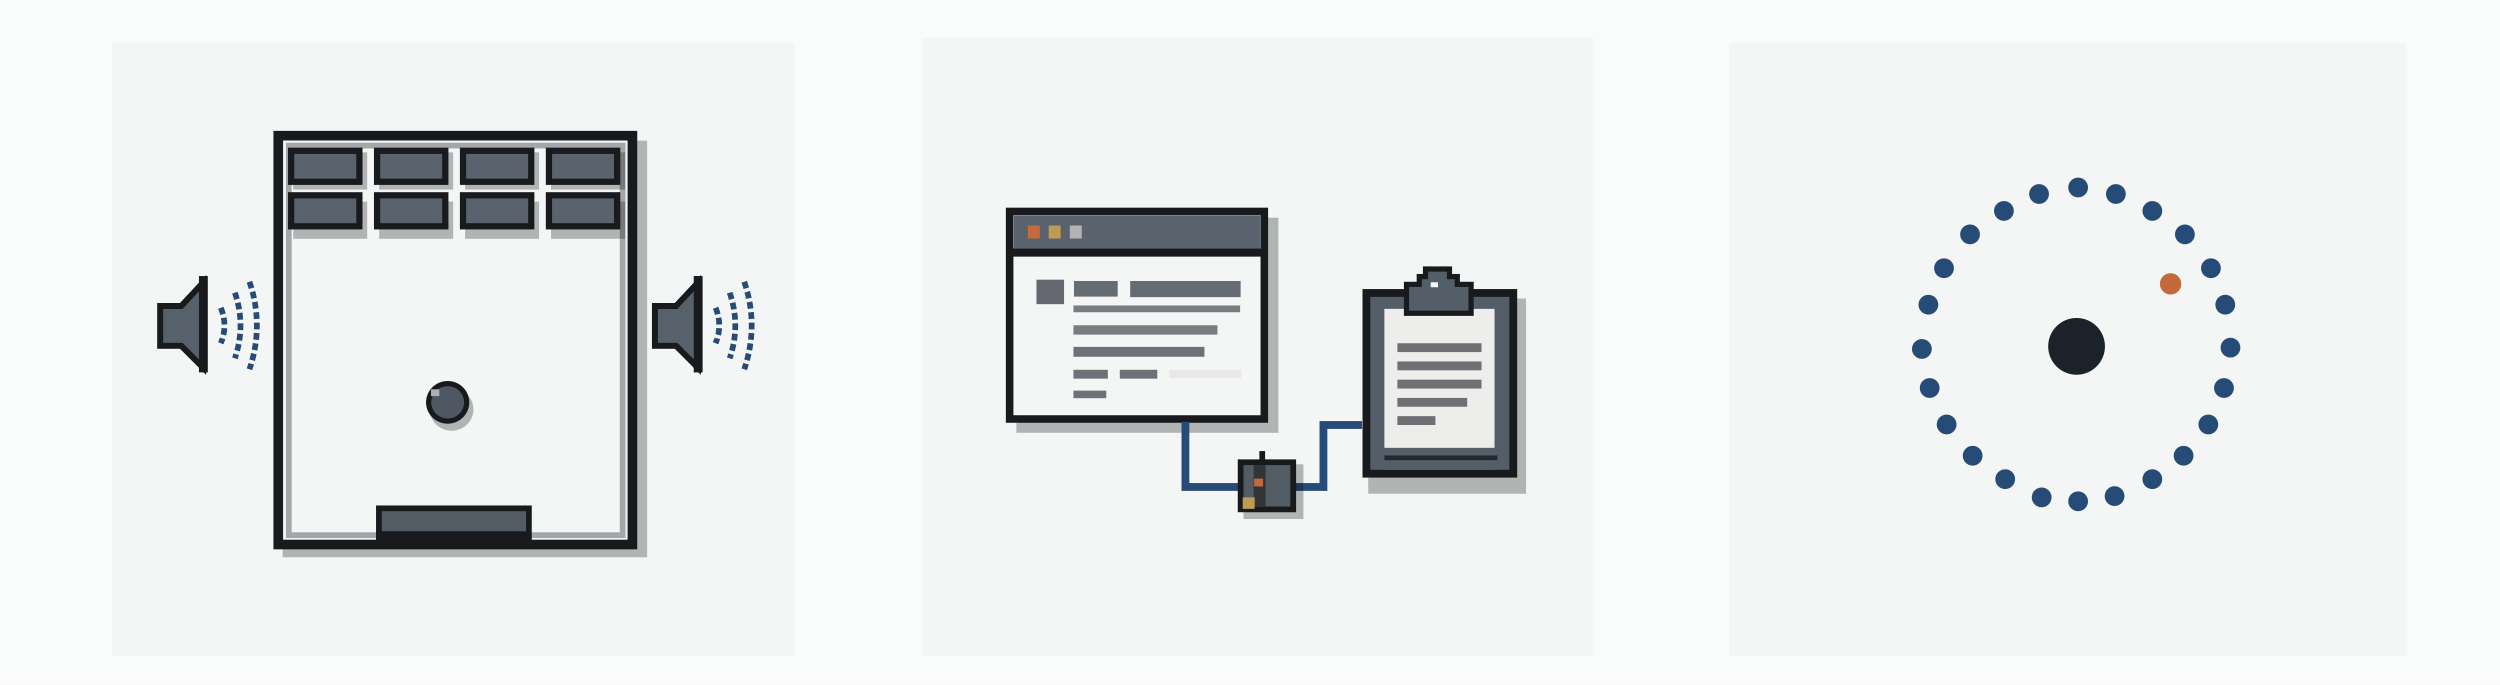
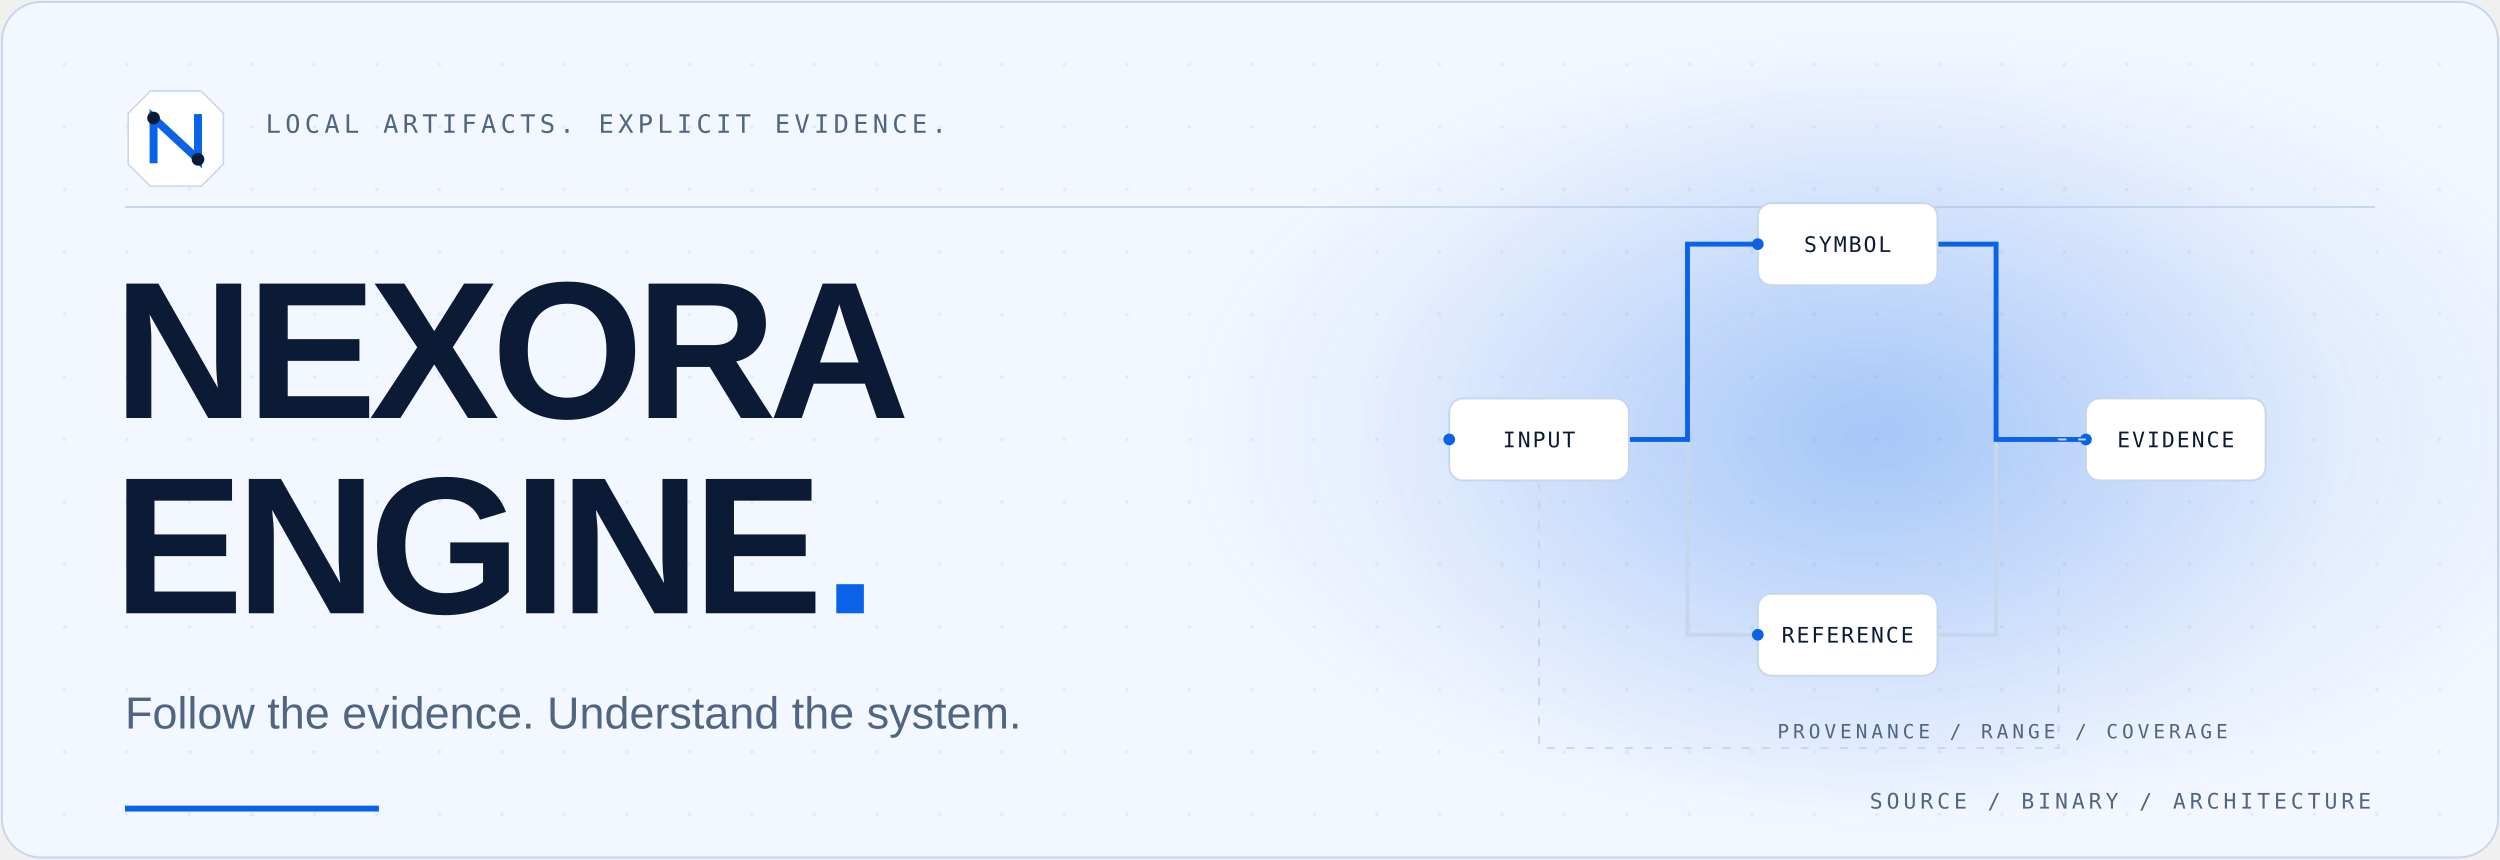
- <svg xmlns="http://www.w3.org/2000/svg" width="960" height="263" viewBox="0 0 960 263" role="img" aria-labelledby="title desc">
-   <rect width="960" height="263" fill="#fafbfb" />
-   <rect x="43" y="16.5" width="262" height="235.5" fill="#f4f6f5" />
-   <rect x="354" y="14.5" width="258" height="237.5" fill="#f4f6f5" />
-   <rect x="664" y="16.5" width="260" height="235.5" fill="#f4f6f5" />
-   <g id="dx-ball">
-     <rect x="108.5" y="54" width="140" height="160" fill="#000000" fill-opacity="0.27" />
-     <rect x="106.85" y="52.1" width="136" height="157" fill="#f4f6f5" stroke="#191a1d" stroke-width="3.7" />
-     <rect x="110.9" y="55.9" width="128.2" height="149.6" fill="none" stroke="#a5a6a9" stroke-width="2.2" />
-     <rect x="112.6" y="58.5" width="28.4" height="14.3" fill="#000000" fill-opacity="0.27" />
-     <rect x="145.6" y="58.5" width="28.4" height="14.3" fill="#000000" fill-opacity="0.27" />
-     <rect x="178.6" y="58.5" width="28.4" height="14.3" fill="#000000" fill-opacity="0.27" />
-     <rect x="211.6" y="58.5" width="28.4" height="14.3" fill="#000000" fill-opacity="0.27" />
-     <rect x="112.6" y="77.4" width="28.4" height="14.3" fill="#000000" fill-opacity="0.27" />
-     <rect x="145.6" y="77.4" width="28.4" height="14.3" fill="#000000" fill-opacity="0.27" />
-     <rect x="178.6" y="77.4" width="28.4" height="14.3" fill="#000000" fill-opacity="0.27" />
-     <rect x="211.6" y="77.4" width="28.4" height="14.3" fill="#000000" fill-opacity="0.27" />
-     <rect x="111.8" y="57.9" width="26.2" height="11.9" fill="#5a636d" stroke="#191a1d" stroke-width="2.4" />
-     <rect x="144.8" y="57.9" width="26.2" height="11.9" fill="#5a636d" stroke="#191a1d" stroke-width="2.4" />
-     <rect x="177.8" y="57.9" width="26.2" height="11.9" fill="#5a636d" stroke="#191a1d" stroke-width="2.4" />
-     <rect x="210.8" y="57.9" width="26.2" height="11.9" fill="#5a636d" stroke="#191a1d" stroke-width="2.4" />
-     <rect x="111.8" y="75.0" width="26.2" height="11.9" fill="#5a636d" stroke="#191a1d" stroke-width="2.4" />
-     <rect x="144.8" y="75.0" width="26.2" height="11.9" fill="#5a636d" stroke="#191a1d" stroke-width="2.4" />
-     <rect x="177.8" y="75.0" width="26.2" height="11.9" fill="#5a636d" stroke="#191a1d" stroke-width="2.4" />
-     <rect x="210.8" y="75.0" width="26.2" height="11.9" fill="#5a636d" stroke="#191a1d" stroke-width="2.4" />
-     <ellipse cx="173.4" cy="157.2" rx="8.4" ry="8.2" fill="#000000" fill-opacity="0.27" />
-     <ellipse cx="171.9" cy="154.5" rx="7.3" ry="7.2" fill="#4d5863" stroke="#191a1d" stroke-width="2" />
-     <rect x="165.5" y="149.5" width="3.2" height="2.6" fill="#aeb1b4" />
-     <rect x="145.5" y="195.2" width="57.6" height="12.4" fill="#525c65" stroke="#191a1d" stroke-width="2.2" />
-     <rect x="144.5" y="204" width="59.3" height="6.5" fill="#191a1d" />
-     <g transform="translate(0 0)">
-       <path d="M61.5 117.5H69.6L78 108.5V141.2L69.6 132.8H61.5Z" fill="#56616b" stroke="#191a1d" stroke-width="2.3" stroke-linejoin="miter" />
-       <path d="M78.1 106V143" stroke="#191a1d" stroke-width="3.4" fill="none" />
-       <g fill="none" stroke="#274b77" stroke-width="2.2" stroke-linecap="butt" stroke-dasharray="2.6 1.4">
-         <path d="M84.8 118.2Q87.6 125 84.8 131.8" />
-         <path d="M90.2 112.4Q94.5 125 90.2 137.6" />
-         <path d="M95.8 108.2Q101.5 125 95.8 141.8" />
-       </g>
-     </g>
-     <g transform="translate(190 0)">
-       <path d="M61.5 117.5H69.6L78 108.5V141.2L69.6 132.8H61.5Z" fill="#56616b" stroke="#191a1d" stroke-width="2.3" stroke-linejoin="miter" />
-       <path d="M78.1 106V143" stroke="#191a1d" stroke-width="3.4" fill="none" />
-       <g fill="none" stroke="#274b77" stroke-width="2.2" stroke-linecap="butt" stroke-dasharray="2.6 1.4">
-         <path d="M84.8 118.2Q87.6 125 84.8 131.8" />
-         <path d="M90.2 112.4Q94.5 125 90.2 137.6" />
-         <path d="M95.8 108.2Q101.5 125 95.8 141.8" />
-       </g>
-     </g>
+ <svg xmlns="http://www.w3.org/2000/svg" width="1280" height="440" viewBox="0 0 1280 440" role="img" aria-labelledby="title desc">
+   <defs>
+     <pattern id="grid" width="32" height="32" patternUnits="userSpaceOnUse">
+       <circle cx="1" cy="1" r="1" fill="#c6d6ed" opacity=".6" />
+     </pattern>
+     <radialGradient id="aura">
+       <stop stop-color="#0962e8" stop-opacity=".18" />
+       <stop offset="1" stop-color="#0962e8" stop-opacity="0" />
+     </radialGradient>
+   </defs>
+   <rect x="1" y="1" width="1278" height="438" rx="20" fill="#f3f7ff" stroke="#c6d6ed" />
+   <rect x="18" y="18" width="1244" height="404" rx="12" fill="url(#grid)" opacity=".55" />
+   <ellipse cx="970" cy="220" rx="370" ry="210" fill="url(#aura)" />
+   <g transform="translate(64 45) scale(0.8125)">
+     <path d="M16 2H48L62 16V48L48 62H16L2 48V16Z" fill="#ffffff" stroke="#c6d6ed" />
+     <path d="M18 45V19L46 45V19" fill="none" stroke="#0962e8" stroke-width="5" stroke-linecap="square" />
+     <circle cx="18" cy="19" r="4" fill="#0b1b36" />
+     <circle cx="46" cy="45" r="4" fill="#0b1b36" />
  </g>
-   <g id="clipboard-bridge">
-     <rect x="390.3" y="83.6" width="100.6" height="82.6" fill="#000000" fill-opacity="0.27" />
-     <rect x="387.7" y="81.2" width="97.8" height="79.7" fill="#f4f6f5" stroke="#191a1d" stroke-width="2.9" />
-     <rect x="389.2" y="82.7" width="94.9" height="13" fill="#5a636d" />
-     <path d="M387.7 97H485.5" stroke="#191a1d" stroke-width="3.1" />
-     <rect x="394.7" y="86.6" width="4.6" height="5" fill="#c3693b" />
-     <rect x="402.7" y="86.6" width="4.6" height="5" fill="#be9a53" />
-     <rect x="410.8" y="86.6" width="4.6" height="5" fill="#b3b3b4" />
-     <rect x="398" y="107.4" width="10.6" height="9.4" fill="#666671" />
-     <rect x="412.4" y="107.9" width="16.8" height="6" fill="#666c74" />
-     <rect x="434" y="107.9" width="42.4" height="6.2" fill="#666c74" />
-     <rect x="412.2" y="117.3" width="64" height="2.6" fill="#7a7c82" />
-     <rect x="412.2" y="124.9" width="55.3" height="3.6" fill="#7a7c82" />
-     <rect x="412.2" y="133.2" width="50.3" height="3.8" fill="#6d7279" />
-     <rect x="412.2" y="142" width="13.2" height="3.4" fill="#6d7279" />
-     <rect x="430" y="142" width="14.4" height="3.4" fill="#6d7279" />
-     <rect x="449" y="142" width="27.6" height="3.2" fill="#e8e8e8" />
-     <rect x="412.2" y="150" width="12.6" height="2.9" fill="#6d7279" />
-     <path d="M455.2 162V187H476M497 187H508.2V163.2H523" fill="none" stroke="#274b77" stroke-width="3" stroke-linejoin="miter" />
-     <rect x="477.5" y="178.3" width="23" height="21" fill="#000000" fill-opacity="0.27" />
-     <path d="M484.7 173.2V177" stroke="#191a1d" stroke-width="2.2" />
-     <rect x="476.4" y="177.5" width="20.2" height="18.1" fill="#525c65" stroke="#191a1d" stroke-width="2.2" />
-     <rect x="481.4" y="178.6" width="4.6" height="16" fill="#323435" />
-     <rect x="477.2" y="191" width="4.6" height="4.4" fill="#be9a53" />
-     <rect x="481.6" y="183.8" width="3.4" height="3" fill="#c3693b" />
-     <rect x="525.4" y="114.6" width="60.6" height="75" fill="#000000" fill-opacity="0.27" />
-     <rect x="524.7" y="112.5" width="56.4" height="69.4" fill="#545e69" stroke="#191a1d" stroke-width="3" />
-     <rect x="531.6" y="118.6" width="42.3" height="53.4" fill="#ededec" />
-     <rect x="531.6" y="172" width="42.3" height="8.4" fill="#545e69" />
-     <path d="M531.6 175.8H575" stroke="#191a1d" stroke-width="1.8" stroke-opacity="0.8" />
-     <path d="M547.4 103.3H556.6V106.2H559.6V109.2H564.9V120.3H540.1V109.2H545V106.2H547.4Z" fill="#545e69" stroke="#191a1d" stroke-width="2" stroke-linejoin="miter" />
-     <rect x="549.4" y="108.4" width="2.8" height="1.9" fill="#f4f6f5" />
-     <rect x="536.6" y="131.8" width="32.3" height="3.4" fill="#706f74" />
-     <rect x="536.6" y="138.8" width="32.3" height="3.4" fill="#706f74" />
-     <rect x="536.6" y="145.8" width="32.3" height="3.4" fill="#706f74" />
-     <rect x="536.6" y="152.8" width="26.8" height="3.4" fill="#706f74" />
-     <rect x="536.6" y="159.8" width="14.6" height="3.4" fill="#706f74" />
+   <text x="136" y="68" fill="#506581" font-family="Consolas,monospace" font-size="13" letter-spacing="2.2">LOCAL ARTIFACTS. EXPLICIT EVIDENCE.</text>
+   <path d="M64 106H1216" stroke="#c6d6ed" />
+   <g font-family="Arial,Helvetica,sans-serif" font-weight="700" fill="#0b1b36" letter-spacing="-4">
+     <text x="58" y="214" font-size="100">NEXORA</text>
+     <text x="58" y="314" font-size="100">ENGINE<tspan fill="#0962e8">.</tspan>
+     </text>
  </g>
-   <g id="bullet-ring">
-     <circle cx="783" cy="74.5" r="3.8" fill="#274b77" />
-     <circle cx="798" cy="72" r="3.8" fill="#274b77" />
-     <circle cx="812.5" cy="74.5" r="3.8" fill="#274b77" />
-     <circle cx="769.5" cy="81" r="3.8" fill="#274b77" />
-     <circle cx="826.5" cy="81" r="3.8" fill="#274b77" />
-     <circle cx="756.5" cy="90" r="3.8" fill="#274b77" />
-     <circle cx="839" cy="90" r="3.8" fill="#274b77" />
-     <circle cx="746.5" cy="103" r="3.8" fill="#274b77" />
-     <circle cx="849" cy="103" r="3.8" fill="#274b77" />
-     <circle cx="740.5" cy="117" r="3.8" fill="#274b77" />
-     <circle cx="854.5" cy="117" r="3.8" fill="#274b77" />
-     <circle cx="738" cy="134" r="3.8" fill="#274b77" />
-     <circle cx="856.5" cy="133.5" r="3.8" fill="#274b77" />
-     <circle cx="741" cy="149" r="3.8" fill="#274b77" />
-     <circle cx="854" cy="149" r="3.8" fill="#274b77" />
-     <circle cx="747.5" cy="163" r="3.8" fill="#274b77" />
-     <circle cx="848" cy="163" r="3.8" fill="#274b77" />
-     <circle cx="757.5" cy="175" r="3.8" fill="#274b77" />
-     <circle cx="770" cy="184" r="3.8" fill="#274b77" />
-     <circle cx="826.5" cy="184" r="3.8" fill="#274b77" />
-     <circle cx="838.5" cy="175" r="3.8" fill="#274b77" />
-     <circle cx="784" cy="191" r="3.8" fill="#274b77" />
-     <circle cx="798" cy="192.5" r="3.8" fill="#274b77" />
-     <circle cx="812" cy="190.5" r="3.8" fill="#274b77" />
-     <circle cx="833.5" cy="109" r="4.1" fill="#c3693b" />
-     <circle cx="797.4" cy="133" r="10.9" fill="#1c222a" />
+   <text x="64" y="373" fill="#506581" font-family="Arial,Helvetica,sans-serif" font-size="23">Follow the evidence. Understand the system.</text>
+   <g transform="translate(742 93) scale(1)">
+     <ellipse cx="210" cy="132" rx="260" ry="190" fill="url(#aura)" />
+     <path d="M92 132H122V32H158 M92 132H122V232H158 M250 32H280V132H326 M250 232H280V132H326" stroke="#c6d6ed" stroke-width="2" fill="none" />
+     <path d="M92 132H122V32H158 M250 32H280V132H326" stroke="#0962e8" stroke-width="2.5" fill="none" />
+     <rect x="0" y="111" width="92" height="42" rx="7" fill="#ffffff" stroke="#c6d6ed" />
+     <text x="46" y="136" text-anchor="middle" fill="#0b1b36" font-family="Consolas,monospace" font-size="11" letter-spacing="1">INPUT</text>
+     <circle cx="0" cy="132" r="3" fill="#0962e8" />
+     <rect x="158" y="11" width="92" height="42" rx="7" fill="#ffffff" stroke="#c6d6ed" />
+     <text x="204" y="36" text-anchor="middle" fill="#0b1b36" font-family="Consolas,monospace" font-size="11" letter-spacing="1">SYMBOL</text>
+     <circle cx="158" cy="32" r="3" fill="#0962e8" />
+     <rect x="158" y="211" width="92" height="42" rx="7" fill="#ffffff" stroke="#c6d6ed" />
+     <text x="204" y="236" text-anchor="middle" fill="#0b1b36" font-family="Consolas,monospace" font-size="11" letter-spacing="1">REFERENCE</text>
+     <circle cx="158" cy="232" r="3" fill="#0962e8" />
+     <rect x="326" y="111" width="92" height="42" rx="7" fill="#ffffff" stroke="#c6d6ed" />
+     <text x="372" y="136" text-anchor="middle" fill="#0b1b36" font-family="Consolas,monospace" font-size="11" letter-spacing="1">EVIDENCE</text>
+     <circle cx="326" cy="132" r="3" fill="#0962e8" />
+     <path d="M326 132H312V290H46V153" stroke="#c6d6ed" stroke-dasharray="4 6" fill="none" />
+     <text x="168" y="285" fill="#506581" font-family="Consolas,monospace" font-size="10" letter-spacing="2">PROVENANCE / RANGE / COVERAGE</text>
  </g>
+   <path d="M64 414H194" stroke="#0962e8" stroke-width="3" />
+   <text x="1214" y="414" text-anchor="end" fill="#506581" font-family="Consolas,monospace" font-size="11" letter-spacing="2">SOURCE / BINARY / ARCHITECTURE</text>
</svg>
